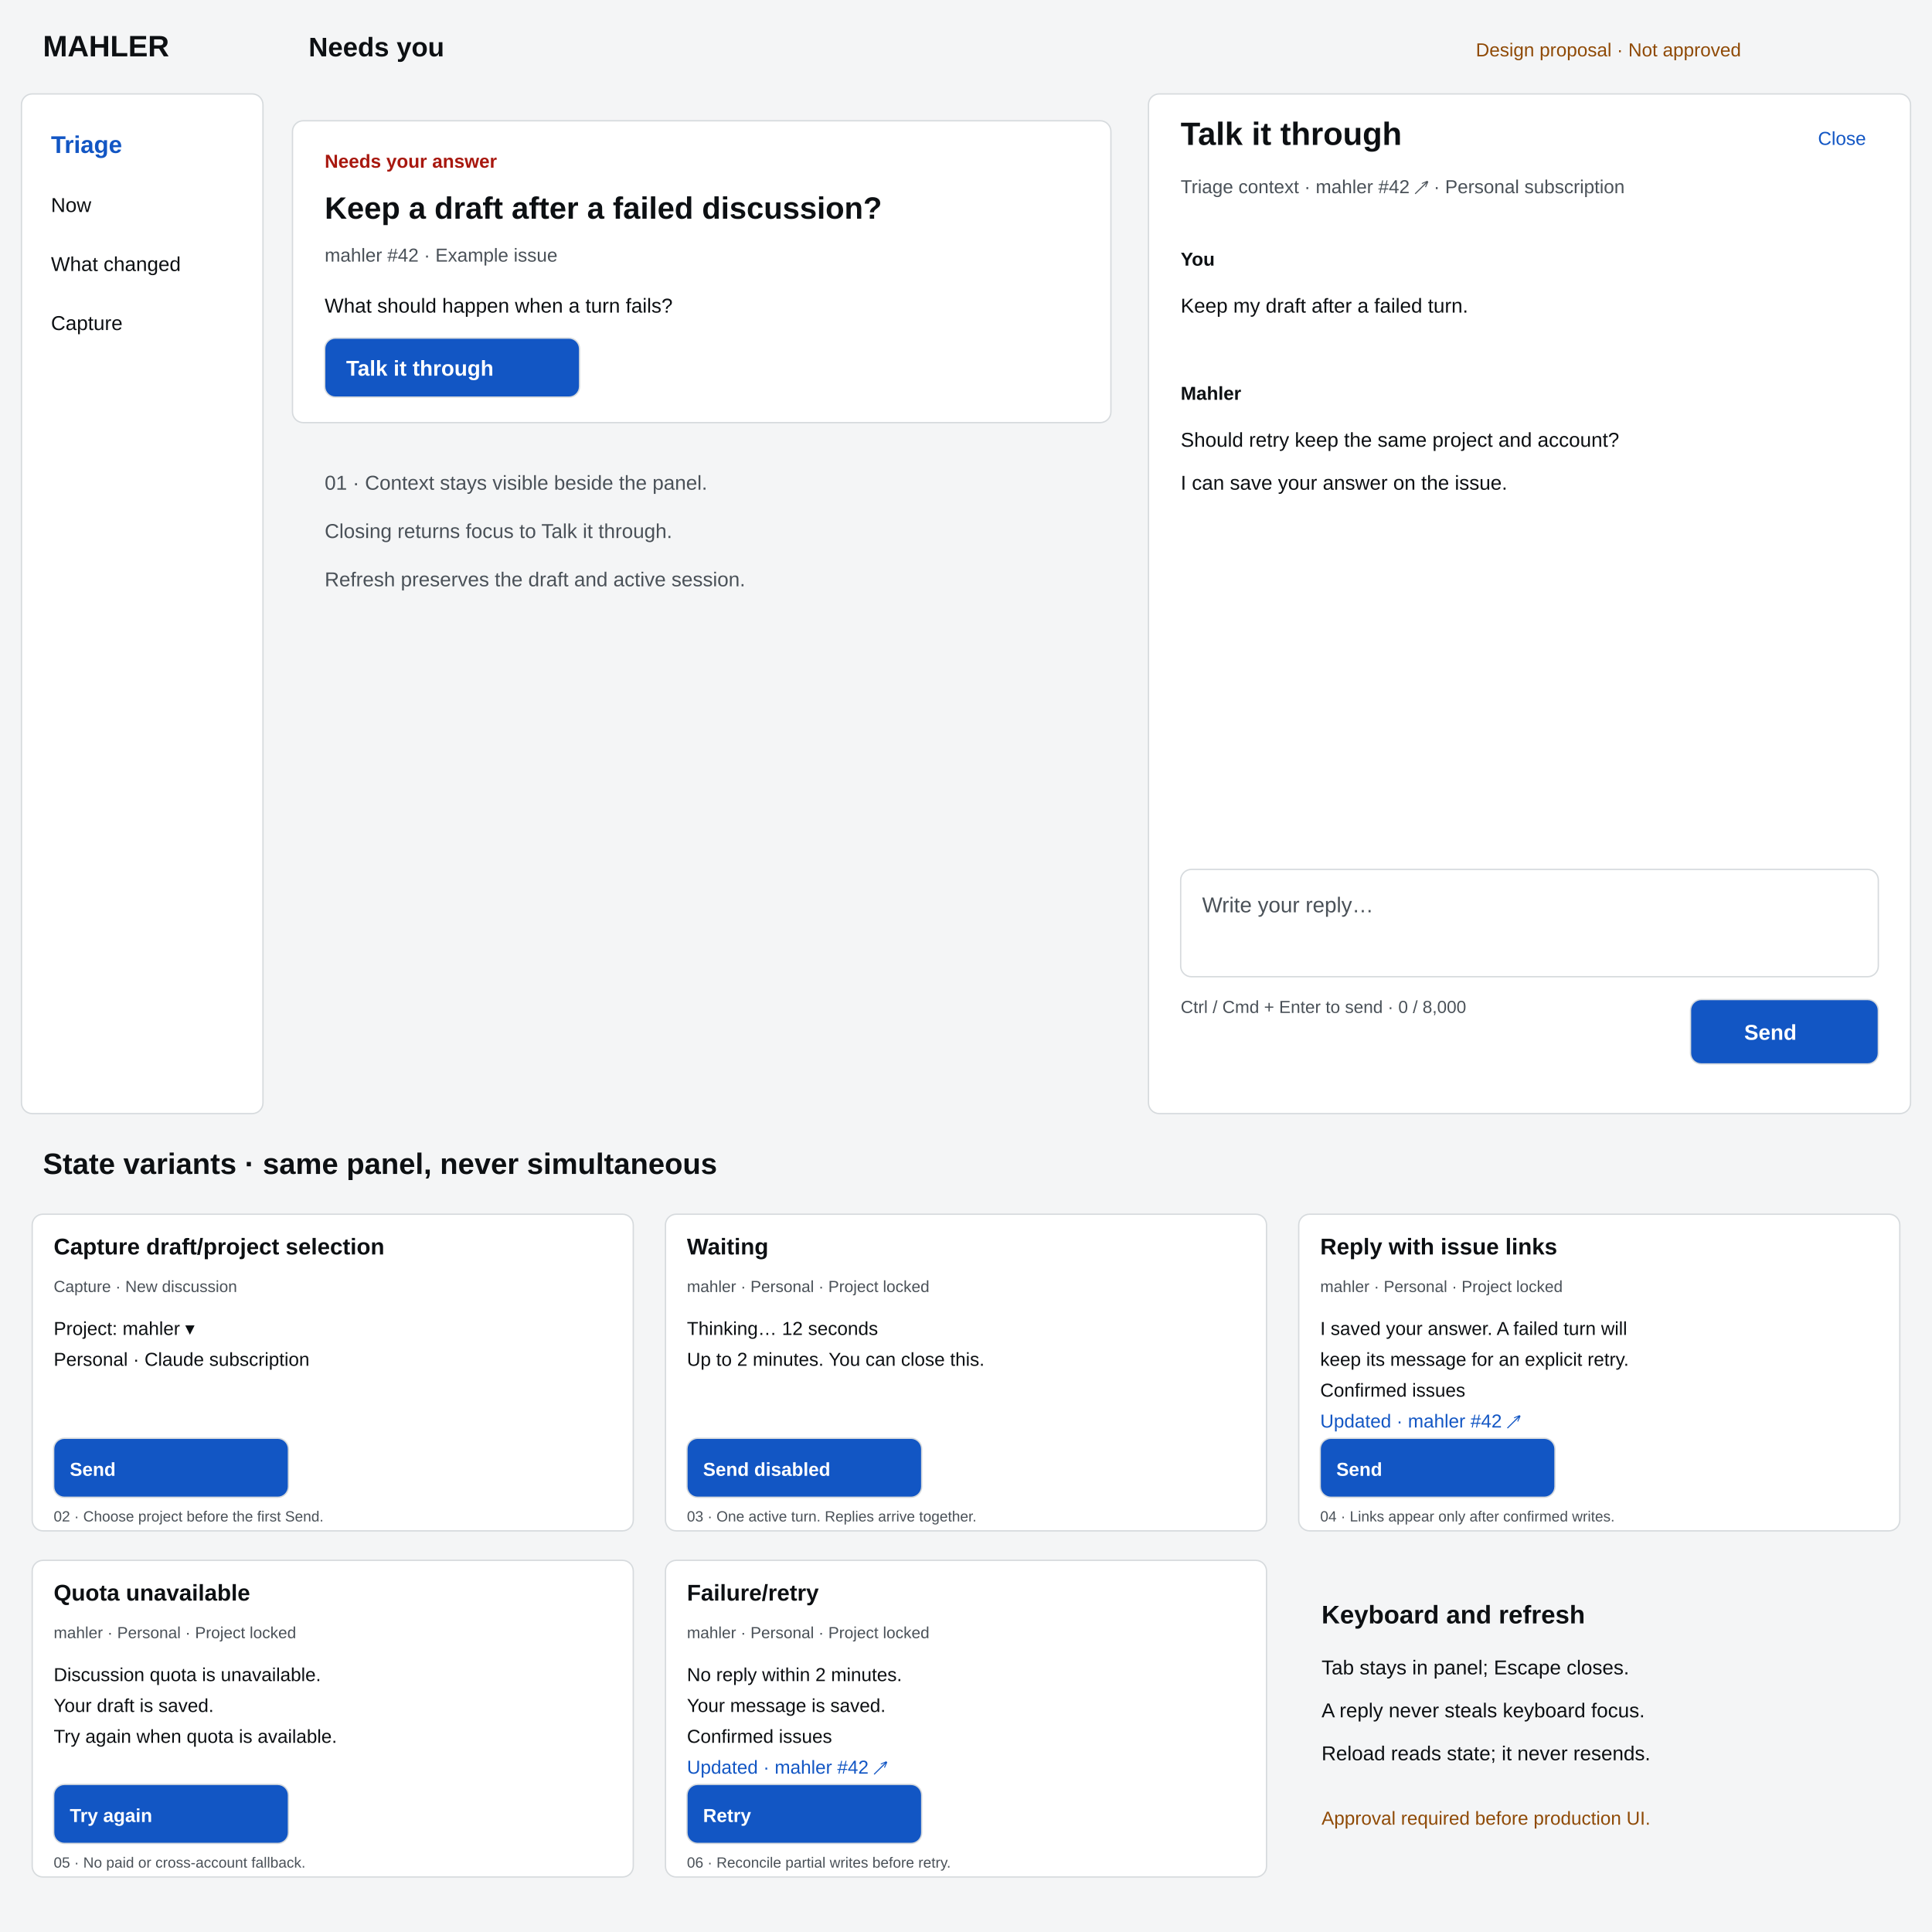
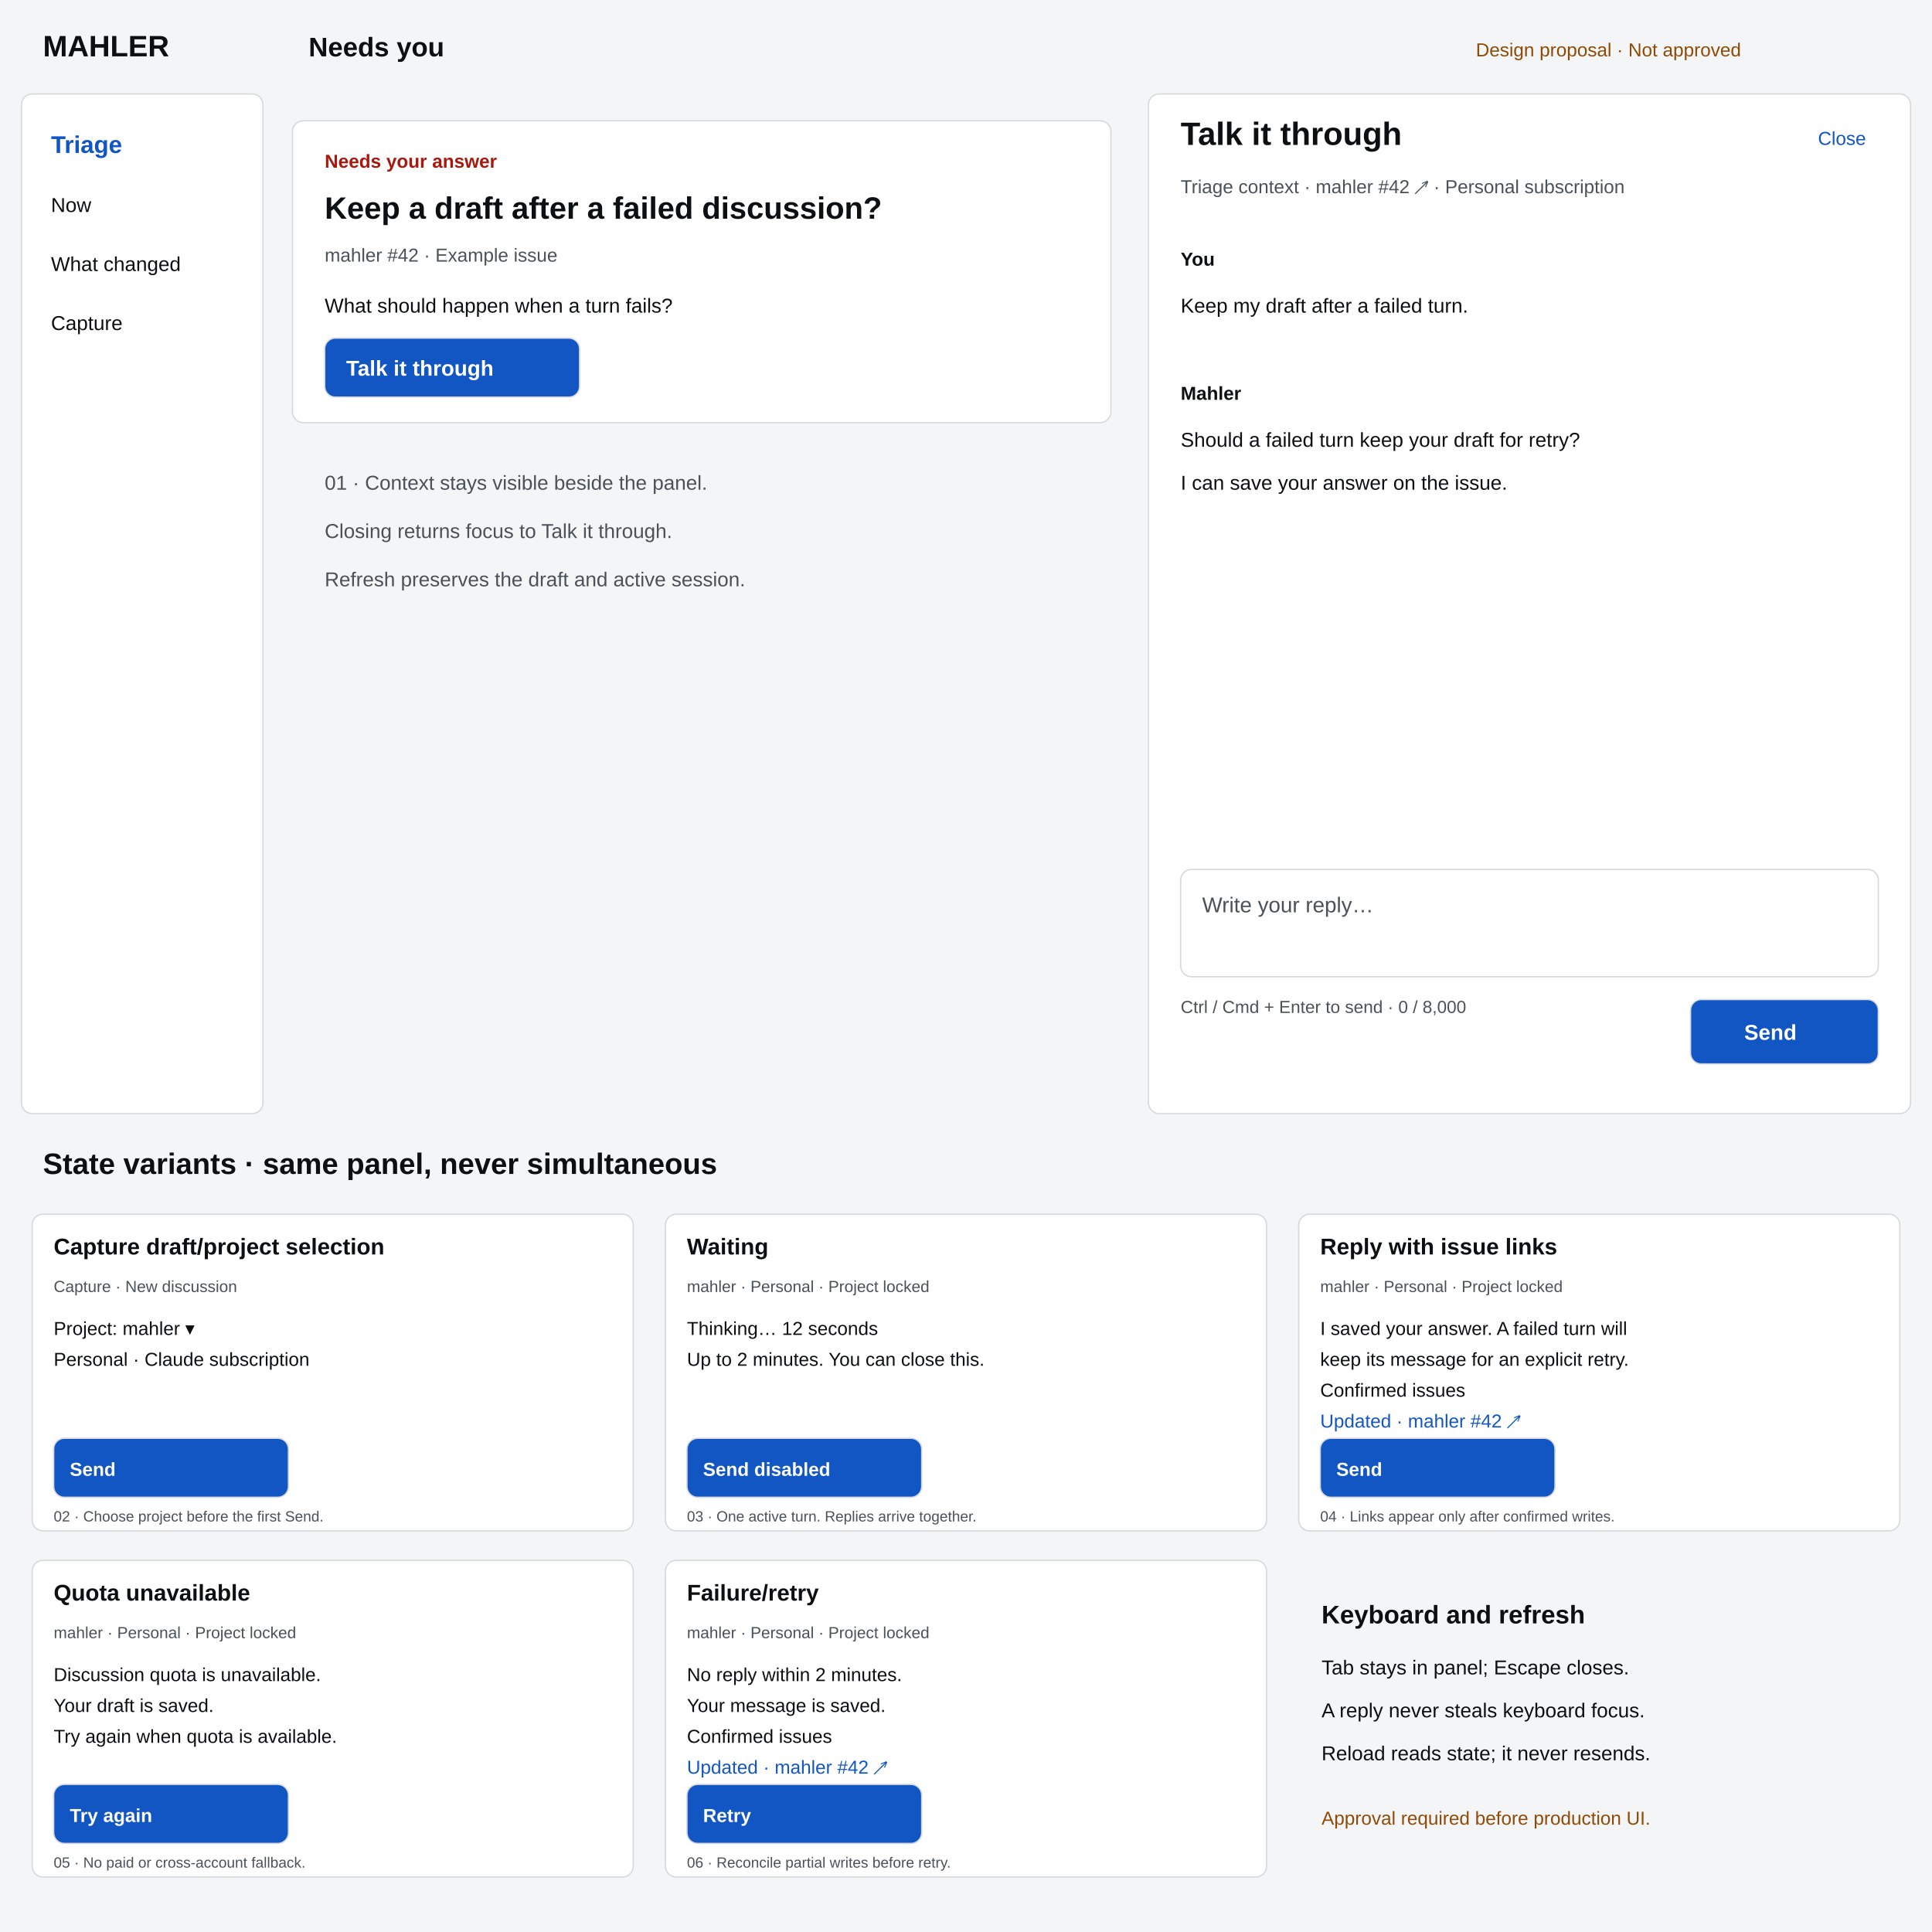
<svg xmlns="http://www.w3.org/2000/svg" width="1440" height="1440" viewBox="0 0 1440 1440" role="img" aria-labelledby="title desc">
  <rect width="1440" height="1440" fill="#f4f5f6" />
  <g font-family="Arial, Helvetica, sans-serif">
    <text x="32" y="42" font-size="22" fill="#0d1013" font-weight="600">MAHLER</text>
    <text x="230" y="42" font-size="20" fill="#0d1013" font-weight="600">Needs you</text>
    <text x="1100" y="42" font-size="14" fill="#8f4a06">Design proposal · Not approved</text>
    <rect x="16" y="70" width="180" height="760" rx="8" fill="#ffffff" stroke="#d6dadd" />
    <text x="38" y="114" font-size="18" fill="#1256c4" font-weight="600">Triage</text>
    <text x="38" y="158" font-size="15" fill="#0d1013">Now</text>
    <text x="38" y="202" font-size="15" fill="#0d1013">What changed</text>
    <text x="38" y="246" font-size="15" fill="#0d1013">Capture</text>
    <rect x="218" y="90" width="610" height="225" rx="8" fill="#ffffff" stroke="#d6dadd" />
    <text x="242" y="125" font-size="14" fill="#a8180f" font-weight="600">Needs your answer</text>
    <text x="242" y="163" font-size="23" fill="#0d1013" font-weight="600">Keep a draft after a failed discussion?</text>
    <text x="242" y="195" font-size="14" fill="#4a5158">mahler #42 · Example issue</text>
    <text x="242" y="233" font-size="15" fill="#0d1013">What should happen when a turn fails?</text>
    <rect x="242" y="252" width="190" height="44" rx="8" fill="#1256c4" stroke="#d6dadd" />
    <text x="258" y="280" font-size="16" fill="#ffffff" font-weight="600">Talk it through</text>
    <g id="triage">
      <rect x="856" y="70" width="568" height="760" rx="8" fill="#ffffff" stroke="#d6dadd" />
      <text x="880" y="108" font-size="24" fill="#0d1013" font-weight="600">Talk it through</text>
      <text x="1355" y="108" font-size="14" fill="#1256c4">Close</text>
      <text x="880" y="144" font-size="14" fill="#4a5158">Triage context · mahler #42 ↗ · Personal subscription</text>
      <text x="880" y="198" font-size="14" fill="#0d1013" font-weight="600">You</text>
      <text x="880" y="233" font-size="15" fill="#0d1013">Keep my draft after a failed turn.</text>
      <text x="880" y="298" font-size="14" fill="#0d1013" font-weight="600">Mahler</text>
-       <text x="880" y="333" font-size="15" fill="#0d1013">Should retry keep the same project and account?</text>
+       <text x="880" y="333" font-size="15" fill="#0d1013">Should a failed turn keep your draft for retry?</text>
      <text x="880" y="365" font-size="15" fill="#0d1013">I can save your answer on the issue.</text>
      <rect x="880" y="648" width="520" height="80" rx="8" fill="#ffffff" stroke="#d6dadd" />
      <text x="896" y="680" font-size="16" fill="#4a5158">Write your reply…</text>
      <text x="880" y="755" font-size="13" fill="#4a5158">Ctrl / Cmd + Enter to send · 0 / 8,000</text>
      <rect x="1260" y="745" width="140" height="48" rx="8" fill="#1256c4" stroke="#d6dadd" />
      <text x="1300" y="775" font-size="16" fill="#ffffff" font-weight="600">Send</text>
    </g>
    <text x="242" y="365" font-size="15" fill="#4a5158">01 · Context stays visible beside the panel.</text>
    <text x="242" y="401" font-size="15" fill="#4a5158">Closing returns focus to Talk it through.</text>
    <text x="242" y="437" font-size="15" fill="#4a5158">Refresh preserves the draft and active session.</text>
    <text x="32" y="875" font-size="22" fill="#0d1013" font-weight="600">State variants · same panel, never simultaneous</text>
    <g id="capture">
      <rect x="24" y="905" width="448" height="236" rx="8" fill="#ffffff" stroke="#d6dadd" />
      <text x="40" y="935" font-size="17" fill="#0d1013" font-weight="600">Capture draft/project selection</text>
      <text x="40" y="963" font-size="12" fill="#4a5158">Capture · New discussion</text>
      <text x="40" y="995" font-size="14" fill="#0d1013">Project: mahler  ▾</text>
      <text x="40" y="1018" font-size="14" fill="#0d1013">Personal · Claude subscription</text>
      <rect x="40" y="1072" width="175" height="44" rx="8" fill="#1256c4" stroke="#d6dadd" />
      <text x="52" y="1100" font-size="14" fill="#ffffff" font-weight="600">Send</text>
      <text x="40" y="1134" font-size="11" fill="#4a5158">02 · Choose project before the first Send.</text>
    </g>
    <g id="waiting">
      <rect x="496" y="905" width="448" height="236" rx="8" fill="#ffffff" stroke="#d6dadd" />
      <text x="512" y="935" font-size="17" fill="#0d1013" font-weight="600">Waiting</text>
      <text x="512" y="963" font-size="12" fill="#4a5158">mahler · Personal · Project locked</text>
      <text x="512" y="995" font-size="14" fill="#0d1013">Thinking…  12 seconds</text>
      <text x="512" y="1018" font-size="14" fill="#0d1013">Up to 2 minutes. You can close this.</text>
      <rect x="512" y="1072" width="175" height="44" rx="8" fill="#1256c4" stroke="#d6dadd" />
      <text x="524" y="1100" font-size="14" fill="#ffffff" font-weight="600">Send disabled</text>
      <text x="512" y="1134" font-size="11" fill="#4a5158">03 · One active turn. Replies arrive together.</text>
    </g>
    <g id="reply">
      <rect x="968" y="905" width="448" height="236" rx="8" fill="#ffffff" stroke="#d6dadd" />
      <text x="984" y="935" font-size="17" fill="#0d1013" font-weight="600">Reply with issue links</text>
      <text x="984" y="963" font-size="12" fill="#4a5158">mahler · Personal · Project locked</text>
      <text x="984" y="995" font-size="14" fill="#0d1013">I saved your answer. A failed turn will</text>
      <text x="984" y="1018" font-size="14" fill="#0d1013">keep its message for an explicit retry.</text>
      <text x="984" y="1041" font-size="14" fill="#0d1013">Confirmed issues</text>
      <text x="984" y="1064" font-size="14" fill="#1256c4">Updated · mahler #42 ↗</text>
      <rect x="984" y="1072" width="175" height="44" rx="8" fill="#1256c4" stroke="#d6dadd" />
      <text x="996" y="1100" font-size="14" fill="#ffffff" font-weight="600">Send</text>
      <text x="984" y="1134" font-size="11" fill="#4a5158">04 · Links appear only after confirmed writes.</text>
    </g>
    <g id="quota">
      <rect x="24" y="1163" width="448" height="236" rx="8" fill="#ffffff" stroke="#d6dadd" />
      <text x="40" y="1193" font-size="17" fill="#0d1013" font-weight="600">Quota unavailable</text>
      <text x="40" y="1221" font-size="12" fill="#4a5158">mahler · Personal · Project locked</text>
      <text x="40" y="1253" font-size="14" fill="#0d1013">Discussion quota is unavailable.</text>
      <text x="40" y="1276" font-size="14" fill="#0d1013">Your draft is saved.</text>
      <text x="40" y="1299" font-size="14" fill="#0d1013">Try again when quota is available.</text>
      <rect x="40" y="1330" width="175" height="44" rx="8" fill="#1256c4" stroke="#d6dadd" />
      <text x="52" y="1358" font-size="14" fill="#ffffff" font-weight="600">Try again</text>
      <text x="40" y="1392" font-size="11" fill="#4a5158">05 · No paid or cross-account fallback.</text>
    </g>
    <g id="failure">
      <rect x="496" y="1163" width="448" height="236" rx="8" fill="#ffffff" stroke="#d6dadd" />
      <text x="512" y="1193" font-size="17" fill="#0d1013" font-weight="600">Failure/retry</text>
      <text x="512" y="1221" font-size="12" fill="#4a5158">mahler · Personal · Project locked</text>
      <text x="512" y="1253" font-size="14" fill="#0d1013">No reply within 2 minutes.</text>
      <text x="512" y="1276" font-size="14" fill="#0d1013">Your message is saved.</text>
      <text x="512" y="1299" font-size="14" fill="#0d1013">Confirmed issues</text>
      <text x="512" y="1322" font-size="14" fill="#1256c4">Updated · mahler #42 ↗</text>
      <rect x="512" y="1330" width="175" height="44" rx="8" fill="#1256c4" stroke="#d6dadd" />
      <text x="524" y="1358" font-size="14" fill="#ffffff" font-weight="600">Retry</text>
      <text x="512" y="1392" font-size="11" fill="#4a5158">06 · Reconcile partial writes before retry.</text>
    </g>
    <text x="985" y="1210" font-size="19" fill="#0d1013" font-weight="600">Keyboard and refresh</text>
    <text x="985" y="1248" font-size="15" fill="#0d1013">Tab stays in panel; Escape closes.</text>
    <text x="985" y="1280" font-size="15" fill="#0d1013">A reply never steals keyboard focus.</text>
    <text x="985" y="1312" font-size="15" fill="#0d1013">Reload reads state; it never resends.</text>
    <text x="985" y="1360" font-size="14" fill="#8f4a06">Approval required before production UI.</text>
  </g>
</svg>
